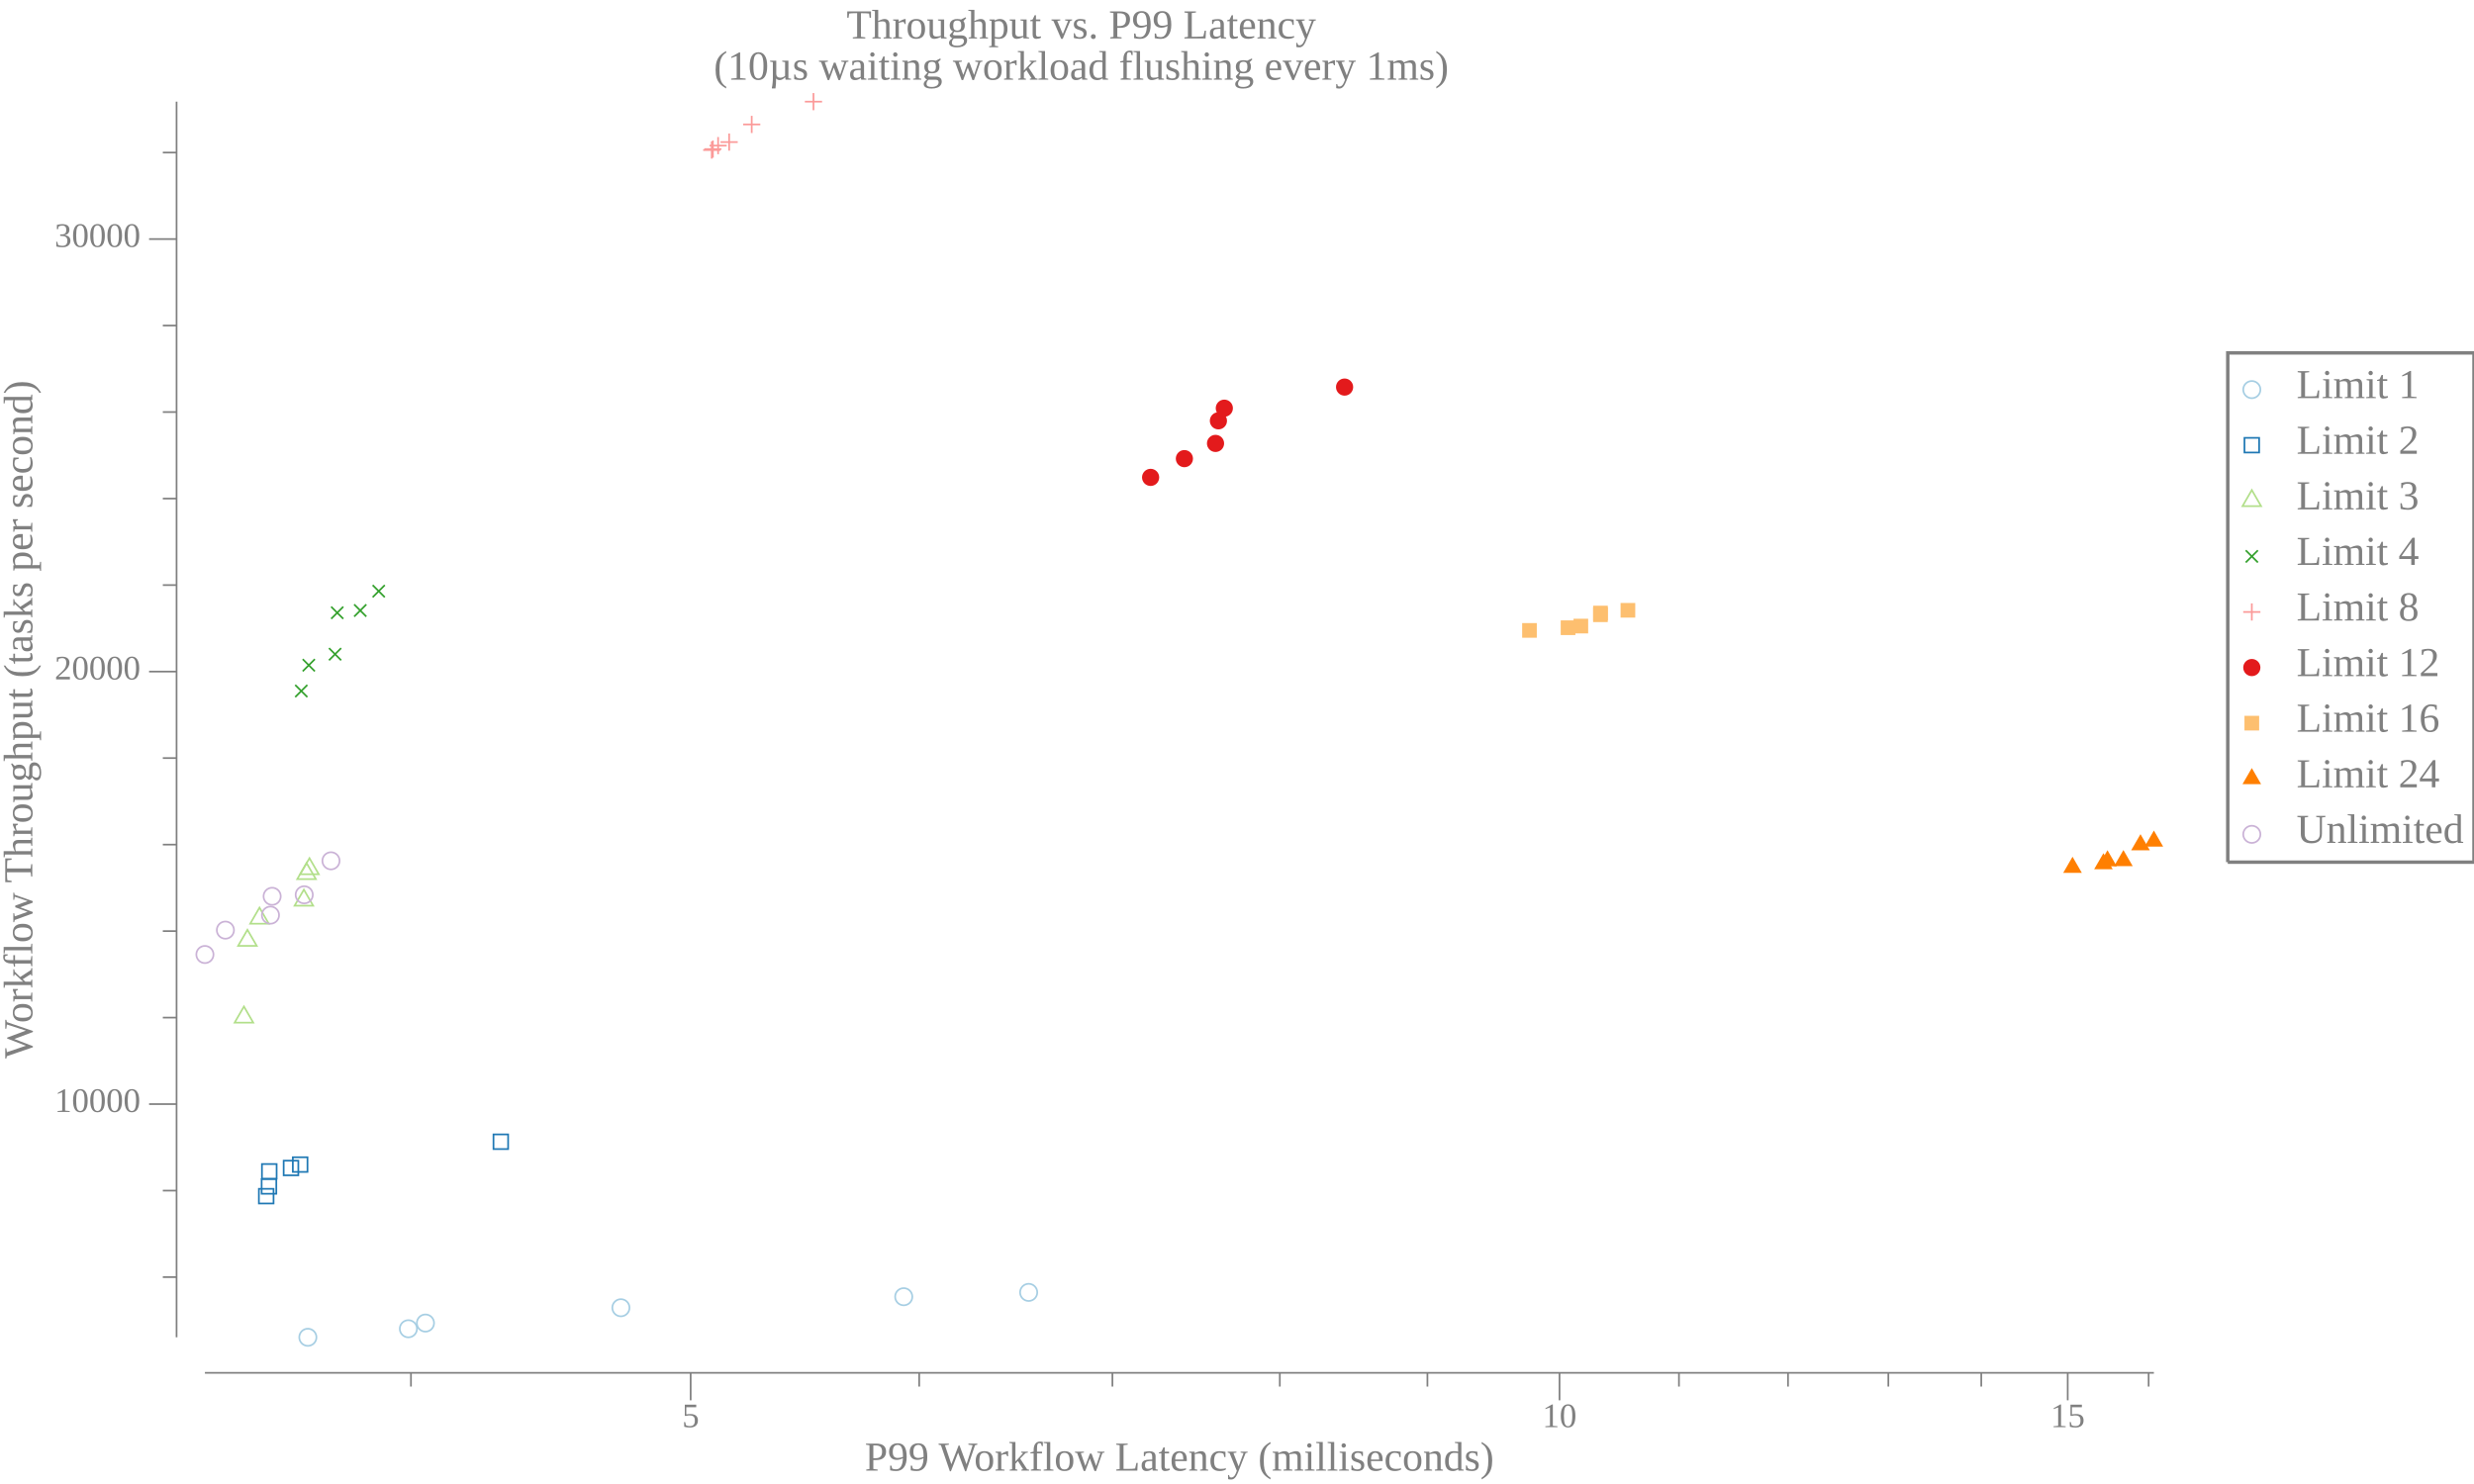
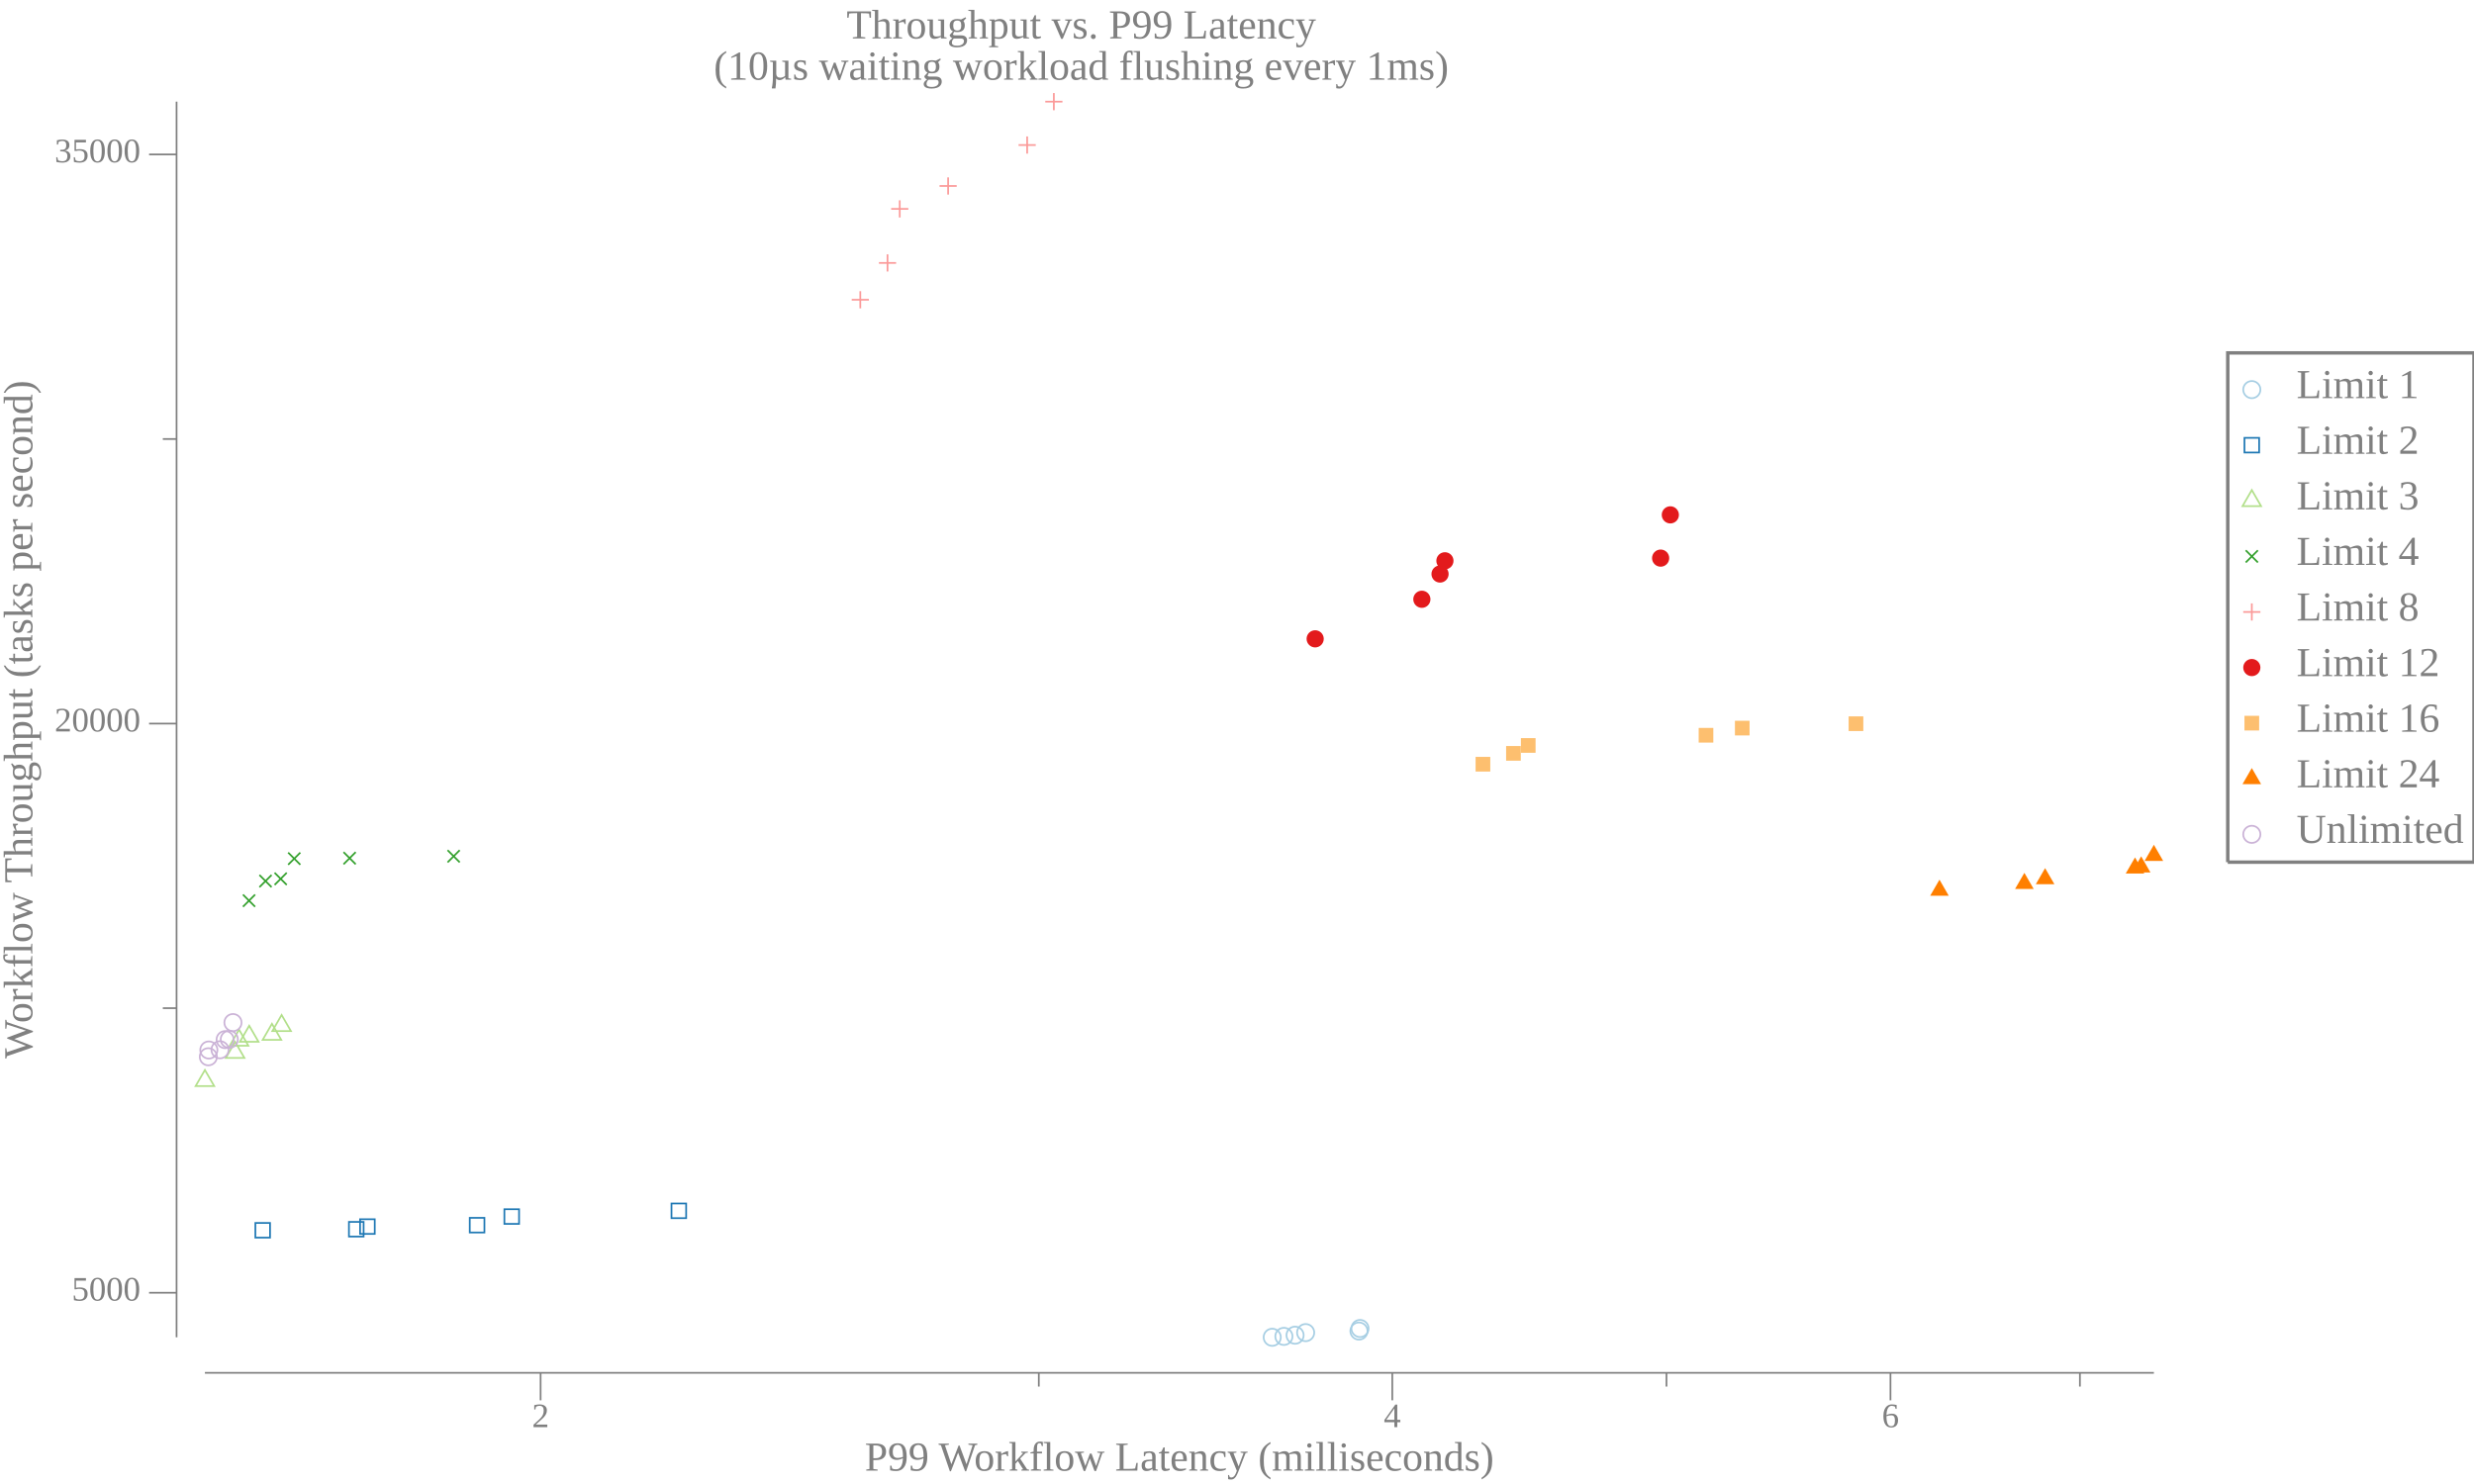
<svg xmlns="http://www.w3.org/2000/svg" width="720pt" height="432pt" viewBox="0 0 720 432">
  <g transform="scale(1, -1) translate(0, -432)">
    <path d="M657.84,318.58A2.5,2.5 0 1 1 652.84,318.58A2.5,2.5 0 1 1 657.84,318.58Z" style="fill:none;stroke:#A6CEE3;stroke-width:0.5" />
    <text x="668.34" y="-316.1" transform="scale(1, -1)" style="font-family:Liberation Serif;font-variant:normal;font-weight:normal;font-style:normal;font-size:12px;fill:#808080">Limit 1</text>
    <path d="M653.2,300.27L657.47,300.27L657.47,304.54L653.2,304.54Z" style="fill:none;stroke:#1F78B4;stroke-width:0.5" />
    <text x="668.34" y="-299.91" transform="scale(1, -1)" style="font-family:Liberation Serif;font-variant:normal;font-weight:normal;font-style:normal;font-size:12px;fill:#808080">Limit 2</text>
    <path d="M655.34,289.34L652.63,284.66L658.04,284.66Z" style="fill:none;stroke:#B2DF8A;stroke-width:0.5" />
    <text x="668.34" y="-283.73" transform="scale(1, -1)" style="font-family:Liberation Serif;font-variant:normal;font-weight:normal;font-style:normal;font-size:12px;fill:#808080">Limit 3</text>
    <path d="M653.57,268.27L657.11,271.8" style="fill:none;stroke:#33A02C;stroke-width:0.5" />
    <path d="M653.57,271.8L657.11,268.27" style="fill:none;stroke:#33A02C;stroke-width:0.5" />
    <text x="668.34" y="-267.55" transform="scale(1, -1)" style="font-family:Liberation Serif;font-variant:normal;font-weight:normal;font-style:normal;font-size:12px;fill:#808080">Limit 4</text>
    <path d="M655.34,256.35L655.34,251.35" style="fill:none;stroke:#FB9A99;stroke-width:0.5" />
    <path d="M652.84,253.85L657.84,253.85" style="fill:none;stroke:#FB9A99;stroke-width:0.5" />
    <text x="668.34" y="-251.36" transform="scale(1, -1)" style="font-family:Liberation Serif;font-variant:normal;font-weight:normal;font-style:normal;font-size:12px;fill:#808080">Limit 8</text>
    <path d="M657.84,237.67A2.5,2.5 0 1 1 652.84,237.67A2.5,2.5 0 1 1 657.84,237.67Z" style="fill:#E31A1C" />
    <text x="668.34" y="-235.18" transform="scale(1, -1)" style="font-family:Liberation Serif;font-variant:normal;font-weight:normal;font-style:normal;font-size:12px;fill:#808080">Limit 12</text>
    <path d="M653.2,219.35L657.47,219.35L657.47,223.62L653.2,223.62Z" style="fill:#FDBF6F" />
    <text x="668.34" y="-219" transform="scale(1, -1)" style="font-family:Liberation Serif;font-variant:normal;font-weight:normal;font-style:normal;font-size:12px;fill:#808080">Limit 16</text>
    <path d="M655.34,208.42L652.63,203.74L658.04,203.74Z" style="fill:#FF7F00" />
    <text x="668.34" y="-202.81" transform="scale(1, -1)" style="font-family:Liberation Serif;font-variant:normal;font-weight:normal;font-style:normal;font-size:12px;fill:#808080">Limit 24</text>
    <path d="M657.84,189.12A2.5,2.5 0 1 1 652.84,189.12A2.5,2.5 0 1 1 657.84,189.12Z" style="fill:none;stroke:#CAB2D6;stroke-width:0.5" />
    <text x="668.34" y="-186.63" transform="scale(1, -1)" style="font-family:Liberation Serif;font-variant:normal;font-weight:normal;font-style:normal;font-size:12px;fill:#808080">Unlimited</text>
    <path d="M648.34,181.02L648.34,329.27L720,329.27L720,181.02L648.34,181.02" style="fill:none;stroke:#808080" />
    <path d="M0,0L629.34,0L629.34,432L0,432Z" style="fill:#-8000000000000000-8000000000000000-8000000000000000;fill-opacity:0" />
    <text x="246.35" y="-420.81" transform="scale(1, -1)" style="font-family:Liberation Serif;font-variant:normal;font-weight:normal;font-style:normal;font-size:12px;fill:#808080">Throughput vs. P99 Latency</text>
    <text x="207.73" y="-408.81" transform="scale(1, -1)" style="font-family:Liberation Serif;font-variant:normal;font-weight:normal;font-style:normal;font-size:12px;fill:#808080">(10µs waiting workload flushing every 1ms)</text>
    <text x="251.68" y="-3.902" transform="scale(1, -1)" style="font-family:Liberation Serif;font-variant:normal;font-weight:normal;font-style:normal;font-size:12px;fill:#808080">P99 Workflow Latency (milliseconds)</text>
-     <text x="198.5" y="-16.541" transform="scale(1, -1)" style="font-family:Liberation Serif;font-variant:normal;font-weight:normal;font-style:normal;font-size:10px;fill:#808080">5</text>
-     <text x="448.86" y="-16.541" transform="scale(1, -1)" style="font-family:Liberation Serif;font-variant:normal;font-weight:normal;font-style:normal;font-size:10px;fill:#808080">10</text>
-     <text x="596.76" y="-16.541" transform="scale(1, -1)" style="font-family:Liberation Serif;font-variant:normal;font-weight:normal;font-style:normal;font-size:10px;fill:#808080">15</text>
-     <path d="M201,24.363L201,32.363" style="fill:none;stroke:#808080;stroke-width:0.5" />
-     <path d="M453.86,24.363L453.86,32.363" style="fill:none;stroke:#808080;stroke-width:0.5" />
-     <path d="M601.76,24.363L601.76,32.363" style="fill:none;stroke:#808080;stroke-width:0.5" />
-     <path d="M119.6,28.363L119.6,32.363" style="fill:none;stroke:#808080;stroke-width:0.5" />
-     <path d="M267.51,28.363L267.51,32.363" style="fill:none;stroke:#808080;stroke-width:0.5" />
-     <path d="M323.74,28.363L323.74,32.363" style="fill:none;stroke:#808080;stroke-width:0.5" />
-     <path d="M372.46,28.363L372.46,32.363" style="fill:none;stroke:#808080;stroke-width:0.5" />
-     <path d="M415.42,28.363L415.42,32.363" style="fill:none;stroke:#808080;stroke-width:0.5" />
-     <path d="M488.62,28.363L488.62,32.363" style="fill:none;stroke:#808080;stroke-width:0.5" />
-     <path d="M520.36,28.363L520.36,32.363" style="fill:none;stroke:#808080;stroke-width:0.5" />
-     <path d="M549.56,28.363L549.56,32.363" style="fill:none;stroke:#808080;stroke-width:0.5" />
-     <path d="M576.6,28.363L576.6,32.363" style="fill:none;stroke:#808080;stroke-width:0.5" />
-     <path d="M625.31,28.363L625.31,32.363" style="fill:none;stroke:#808080;stroke-width:0.5" />
+     <text x="154.83" y="-16.541" transform="scale(1, -1)" style="font-family:Liberation Serif;font-variant:normal;font-weight:normal;font-style:normal;font-size:10px;fill:#808080">2</text>
+     <text x="402.69" y="-16.541" transform="scale(1, -1)" style="font-family:Liberation Serif;font-variant:normal;font-weight:normal;font-style:normal;font-size:10px;fill:#808080">4</text>
+     <text x="547.68" y="-16.541" transform="scale(1, -1)" style="font-family:Liberation Serif;font-variant:normal;font-weight:normal;font-style:normal;font-size:10px;fill:#808080">6</text>
+     <path d="M157.33,24.363L157.33,32.363" style="fill:none;stroke:#808080;stroke-width:0.5" />
+     <path d="M405.19,24.363L405.19,32.363" style="fill:none;stroke:#808080;stroke-width:0.5" />
+     <path d="M550.18,24.363L550.18,32.363" style="fill:none;stroke:#808080;stroke-width:0.5" />
+     <path d="M302.32,28.363L302.32,32.363" style="fill:none;stroke:#808080;stroke-width:0.5" />
+     <path d="M484.99,28.363L484.99,32.363" style="fill:none;stroke:#808080;stroke-width:0.5" />
+     <path d="M605.31,28.363L605.31,32.363" style="fill:none;stroke:#808080;stroke-width:0.5" />
    <path d="M59.635,32.363L626.84,32.363" style="fill:none;stroke:#808080;stroke-width:0.5" />
    <g transform="rotate(90)">
      <text x="123.84" y="9.387" transform="scale(1, -1)" style="font-family:Liberation Serif;font-variant:normal;font-weight:normal;font-style:normal;font-size:12px;fill:#808080">Workflow Throughput (tasks per second)</text>
    </g>
-     <text x="15.885" y="-108.3" transform="scale(1, -1)" style="font-family:Liberation Serif;font-variant:normal;font-weight:normal;font-style:normal;font-size:10px;fill:#808080">10000</text>
-     <text x="15.885" y="-234.21" transform="scale(1, -1)" style="font-family:Liberation Serif;font-variant:normal;font-weight:normal;font-style:normal;font-size:10px;fill:#808080">20000</text>
-     <text x="15.885" y="-360.12" transform="scale(1, -1)" style="font-family:Liberation Serif;font-variant:normal;font-weight:normal;font-style:normal;font-size:10px;fill:#808080">30000</text>
-     <path d="M43.385,110.59L51.385,110.59" style="fill:none;stroke:#808080;stroke-width:0.5" />
-     <path d="M43.385,236.5L51.385,236.5" style="fill:none;stroke:#808080;stroke-width:0.5" />
-     <path d="M43.385,362.41L51.385,362.41" style="fill:none;stroke:#808080;stroke-width:0.5" />
-     <path d="M47.385,60.223L51.385,60.223" style="fill:none;stroke:#808080;stroke-width:0.5" />
-     <path d="M47.385,85.405L51.385,85.405" style="fill:none;stroke:#808080;stroke-width:0.5" />
-     <path d="M47.385,135.77L51.385,135.77" style="fill:none;stroke:#808080;stroke-width:0.5" />
-     <path d="M47.385,160.95L51.385,160.95" style="fill:none;stroke:#808080;stroke-width:0.5" />
-     <path d="M47.385,186.13L51.385,186.13" style="fill:none;stroke:#808080;stroke-width:0.5" />
-     <path d="M47.385,211.32L51.385,211.32" style="fill:none;stroke:#808080;stroke-width:0.5" />
-     <path d="M47.385,261.68L51.385,261.68" style="fill:none;stroke:#808080;stroke-width:0.5" />
-     <path d="M47.385,286.86L51.385,286.86" style="fill:none;stroke:#808080;stroke-width:0.5" />
-     <path d="M47.385,312.05L51.385,312.05" style="fill:none;stroke:#808080;stroke-width:0.5" />
-     <path d="M47.385,337.23L51.385,337.23" style="fill:none;stroke:#808080;stroke-width:0.5" />
-     <path d="M47.385,387.59L51.385,387.59" style="fill:none;stroke:#808080;stroke-width:0.5" />
+     <text x="20.885" y="-53.391" transform="scale(1, -1)" style="font-family:Liberation Serif;font-variant:normal;font-weight:normal;font-style:normal;font-size:10px;fill:#808080">5000</text>
+     <text x="15.885" y="-219.07" transform="scale(1, -1)" style="font-family:Liberation Serif;font-variant:normal;font-weight:normal;font-style:normal;font-size:10px;fill:#808080">20000</text>
+     <text x="15.885" y="-384.75" transform="scale(1, -1)" style="font-family:Liberation Serif;font-variant:normal;font-weight:normal;font-style:normal;font-size:10px;fill:#808080">35000</text>
+     <path d="M43.385,55.676L51.385,55.676" style="fill:none;stroke:#808080;stroke-width:0.5" />
+     <path d="M43.385,221.36L51.385,221.36" style="fill:none;stroke:#808080;stroke-width:0.5" />
+     <path d="M43.385,387.04L51.385,387.04" style="fill:none;stroke:#808080;stroke-width:0.5" />
+     <path d="M47.385,138.52L51.385,138.52" style="fill:none;stroke:#808080;stroke-width:0.5" />
+     <path d="M47.385,304.2L51.385,304.2" style="fill:none;stroke:#808080;stroke-width:0.5" />
    <path d="M51.385,42.709L51.385,402.41" style="fill:none;stroke:#808080;stroke-width:0.5" />
-     <path d="M92.094,42.709A2.5,2.5 0 1 1 87.094,42.709A2.5,2.5 0 1 1 92.094,42.709Z" style="fill:none;stroke:#A6CEE3;stroke-width:0.5" />
-     <path d="M121.35,45.189A2.5,2.5 0 1 1 116.35,45.189A2.5,2.5 0 1 1 121.35,45.189Z" style="fill:none;stroke:#A6CEE3;stroke-width:0.5" />
-     <path d="M126.32,46.851A2.5,2.5 0 1 1 121.32,46.851A2.5,2.5 0 1 1 126.32,46.851Z" style="fill:none;stroke:#A6CEE3;stroke-width:0.5" />
-     <path d="M183.2,51.309A2.5,2.5 0 1 1 178.2,51.309A2.5,2.5 0 1 1 183.2,51.309Z" style="fill:none;stroke:#A6CEE3;stroke-width:0.5" />
-     <path d="M265.51,54.519A2.5,2.5 0 1 1 260.51,54.519A2.5,2.5 0 1 1 265.51,54.519Z" style="fill:none;stroke:#A6CEE3;stroke-width:0.5" />
-     <path d="M301.87,55.779A2.5,2.5 0 1 1 296.87,55.779A2.5,2.5 0 1 1 301.87,55.779Z" style="fill:none;stroke:#A6CEE3;stroke-width:0.5" />
-     <path d="M75.339,81.66L79.607,81.66L79.607,85.928L75.339,85.928Z" style="fill:none;stroke:#1F78B4;stroke-width:0.5" />
-     <path d="M76.142,84.493L80.41,84.493L80.41,88.761L76.142,88.761Z" style="fill:none;stroke:#1F78B4;stroke-width:0.5" />
-     <path d="M76.232,88.875L80.5,88.875L80.5,93.142L76.232,93.142Z" style="fill:none;stroke:#1F78B4;stroke-width:0.5" />
-     <path d="M82.554,89.857L86.822,89.857L86.822,94.125L82.554,94.125Z" style="fill:none;stroke:#1F78B4;stroke-width:0.5" />
-     <path d="M85.221,90.851L89.489,90.851L89.489,95.119L85.221,95.119Z" style="fill:none;stroke:#1F78B4;stroke-width:0.5" />
-     <path d="M143.62,97.5L147.88,97.5L147.88,101.77L143.62,101.77Z" style="fill:none;stroke:#1F78B4;stroke-width:0.5" />
-     <path d="M70.994,139L68.288,134.31L73.7,134.31Z" style="fill:none;stroke:#B2DF8A;stroke-width:0.5" />
-     <path d="M72.008,161.34L69.301,156.66L74.714,156.66Z" style="fill:none;stroke:#B2DF8A;stroke-width:0.5" />
-     <path d="M75.52,167.79L72.814,163.1L78.227,163.1Z" style="fill:none;stroke:#B2DF8A;stroke-width:0.5" />
-     <path d="M88.436,173.03L85.73,168.34L91.142,168.34Z" style="fill:none;stroke:#B2DF8A;stroke-width:0.5" />
-     <path d="M89.217,180.77L86.511,176.09L91.923,176.09Z" style="fill:none;stroke:#B2DF8A;stroke-width:0.5" />
-     <path d="M90.066,182.18L87.36,177.5L92.773,177.5Z" style="fill:none;stroke:#B2DF8A;stroke-width:0.5" />
-     <path d="M85.91,229.08L89.446,232.61" style="fill:none;stroke:#33A02C;stroke-width:0.5" />
-     <path d="M85.91,232.61L89.446,229.08" style="fill:none;stroke:#33A02C;stroke-width:0.5" />
-     <path d="M88.095,236.58L91.63,240.12" style="fill:none;stroke:#33A02C;stroke-width:0.5" />
-     <path d="M88.095,240.12L91.63,236.58" style="fill:none;stroke:#33A02C;stroke-width:0.5" />
-     <path d="M95.747,239.79L99.282,243.33" style="fill:none;stroke:#33A02C;stroke-width:0.5" />
-     <path d="M95.747,243.33L99.282,239.79" style="fill:none;stroke:#33A02C;stroke-width:0.5" />
-     <path d="M96.374,251.86L99.909,255.39" style="fill:none;stroke:#33A02C;stroke-width:0.5" />
-     <path d="M96.374,255.39L99.909,251.86" style="fill:none;stroke:#33A02C;stroke-width:0.5" />
-     <path d="M103.07,252.51L106.61,256.05" style="fill:none;stroke:#33A02C;stroke-width:0.5" />
-     <path d="M103.07,256.05L106.61,252.51" style="fill:none;stroke:#33A02C;stroke-width:0.5" />
-     <path d="M108.45,258.14L111.98,261.67" style="fill:none;stroke:#33A02C;stroke-width:0.5" />
-     <path d="M108.45,261.67L111.98,258.14" style="fill:none;stroke:#33A02C;stroke-width:0.5" />
-     <path d="M207.14,390.82L207.14,385.82" style="fill:none;stroke:#FB9A99;stroke-width:0.5" />
-     <path d="M204.64,388.32L209.64,388.32" style="fill:none;stroke:#FB9A99;stroke-width:0.5" />
-     <path d="M207.47,391.1L207.47,386.1" style="fill:none;stroke:#FB9A99;stroke-width:0.5" />
-     <path d="M204.97,388.6L209.97,388.6" style="fill:none;stroke:#FB9A99;stroke-width:0.5" />
-     <path d="M208.99,392.11L208.99,387.11" style="fill:none;stroke:#FB9A99;stroke-width:0.5" />
-     <path d="M206.49,389.61L211.49,389.61" style="fill:none;stroke:#FB9A99;stroke-width:0.5" />
-     <path d="M212.2,393.14L212.2,388.14" style="fill:none;stroke:#FB9A99;stroke-width:0.5" />
-     <path d="M209.7,390.64L214.7,390.64" style="fill:none;stroke:#FB9A99;stroke-width:0.5" />
-     <path d="M218.77,398.28L218.77,393.28" style="fill:none;stroke:#FB9A99;stroke-width:0.5" />
-     <path d="M216.27,395.78L221.27,395.78" style="fill:none;stroke:#FB9A99;stroke-width:0.5" />
-     <path d="M236.74,404.91L236.74,399.91" style="fill:none;stroke:#FB9A99;stroke-width:0.5" />
-     <path d="M234.24,402.41L239.24,402.41" style="fill:none;stroke:#FB9A99;stroke-width:0.5" />
-     <path d="M337.36,293.03A2.5,2.5 0 1 1 332.36,293.03A2.5,2.5 0 1 1 337.36,293.03Z" style="fill:#E31A1C" />
-     <path d="M347.19,298.49A2.5,2.5 0 1 1 342.19,298.49A2.5,2.5 0 1 1 347.19,298.49Z" style="fill:#E31A1C" />
-     <path d="M356.25,302.92A2.5,2.5 0 1 1 351.25,302.92A2.5,2.5 0 1 1 356.25,302.92Z" style="fill:#E31A1C" />
-     <path d="M357.09,309.5A2.5,2.5 0 1 1 352.09,309.5A2.5,2.5 0 1 1 357.09,309.5Z" style="fill:#E31A1C" />
-     <path d="M358.81,313.17A2.5,2.5 0 1 1 353.81,313.17A2.5,2.5 0 1 1 358.81,313.17Z" style="fill:#E31A1C" />
-     <path d="M393.81,319.32A2.5,2.5 0 1 1 388.81,319.32A2.5,2.5 0 1 1 393.81,319.32Z" style="fill:#E31A1C" />
-     <path d="M442.99,246.35L447.25,246.35L447.25,250.62L442.99,250.62Z" style="fill:#FDBF6F" />
-     <path d="M454.21,247.13L458.48,247.13L458.48,251.4L454.21,251.4Z" style="fill:#FDBF6F" />
-     <path d="M457.94,247.61L462.2,247.61L462.2,251.88L457.94,251.88Z" style="fill:#FDBF6F" />
-     <path d="M463.64,250.91L467.9,250.91L467.9,255.18L463.64,255.18Z" style="fill:#FDBF6F" />
-     <path d="M463.65,251.4L467.92,251.4L467.92,255.67L463.65,255.67Z" style="fill:#FDBF6F" />
-     <path d="M471.63,252.21L475.9,252.21L475.9,256.47L471.63,256.47Z" style="fill:#FDBF6F" />
-     <path d="M603.16,182.6L600.45,177.91L605.87,177.91Z" style="fill:#FF7F00" />
-     <path d="M612.16,183.64L609.45,178.96L614.86,178.96Z" style="fill:#FF7F00" />
-     <path d="M613.33,184.5L610.63,179.81L616.04,179.81Z" style="fill:#FF7F00" />
-     <path d="M617.97,184.55L615.26,179.86L620.68,179.86Z" style="fill:#FF7F00" />
-     <path d="M622.94,189.17L620.23,184.48L625.65,184.48Z" style="fill:#FF7F00" />
-     <path d="M626.84,190.23L624.13,185.54L629.54,185.54Z" style="fill:#FF7F00" />
-     <path d="M62.135,154.14A2.5,2.5 0 1 1 57.135,154.14A2.5,2.5 0 1 1 62.135,154.14Z" style="fill:none;stroke:#CAB2D6;stroke-width:0.5" />
-     <path d="M68.097,161.24A2.5,2.5 0 1 1 63.097,161.24A2.5,2.5 0 1 1 68.097,161.24Z" style="fill:none;stroke:#CAB2D6;stroke-width:0.5" />
-     <path d="M81.213,165.6A2.5,2.5 0 1 1 76.213,165.6A2.5,2.5 0 1 1 81.213,165.6Z" style="fill:none;stroke:#CAB2D6;stroke-width:0.5" />
-     <path d="M81.699,171.08A2.5,2.5 0 1 1 76.699,171.08A2.5,2.5 0 1 1 81.699,171.08Z" style="fill:none;stroke:#CAB2D6;stroke-width:0.5" />
-     <path d="M91.038,171.52A2.5,2.5 0 1 1 86.038,171.52A2.5,2.5 0 1 1 91.038,171.52Z" style="fill:none;stroke:#CAB2D6;stroke-width:0.5" />
-     <path d="M98.825,181.41A2.5,2.5 0 1 1 93.825,181.41A2.5,2.5 0 1 1 98.825,181.41Z" style="fill:none;stroke:#CAB2D6;stroke-width:0.5" />
+     <path d="M372.75,42.709A2.5,2.5 0 1 1 367.75,42.709A2.5,2.5 0 1 1 372.75,42.709Z" style="fill:none;stroke:#A6CEE3;stroke-width:0.5" />
+     <path d="M376.15,42.974A2.5,2.5 0 1 1 371.15,42.974A2.5,2.5 0 1 1 376.15,42.974Z" style="fill:none;stroke:#A6CEE3;stroke-width:0.5" />
+     <path d="M379.4,43.316A2.5,2.5 0 1 1 374.4,43.316A2.5,2.5 0 1 1 379.4,43.316Z" style="fill:none;stroke:#A6CEE3;stroke-width:0.5" />
+     <path d="M382.48,44.068A2.5,2.5 0 1 1 377.48,44.068A2.5,2.5 0 1 1 382.48,44.068Z" style="fill:none;stroke:#A6CEE3;stroke-width:0.5" />
+     <path d="M397.99,44.52A2.5,2.5 0 1 1 392.99,44.52A2.5,2.5 0 1 1 397.99,44.52Z" style="fill:none;stroke:#A6CEE3;stroke-width:0.5" />
+     <path d="M398.3,45.272A2.5,2.5 0 1 1 393.3,45.272A2.5,2.5 0 1 1 398.3,45.272Z" style="fill:none;stroke:#A6CEE3;stroke-width:0.5" />
+     <path d="M74.319,71.723L78.587,71.723L78.587,75.991L74.319,75.991Z" style="fill:none;stroke:#1F78B4;stroke-width:0.5" />
+     <path d="M101.55,72.032L105.82,72.032L105.82,76.3L101.55,76.3Z" style="fill:none;stroke:#1F78B4;stroke-width:0.5" />
+     <path d="M104.79,72.805L109.06,72.805L109.06,77.073L104.79,77.073Z" style="fill:none;stroke:#1F78B4;stroke-width:0.5" />
+     <path d="M136.71,73.214L140.98,73.214L140.98,77.482L136.71,77.482Z" style="fill:none;stroke:#1F78B4;stroke-width:0.5" />
+     <path d="M146.79,75.721L151.06,75.721L151.06,79.989L146.79,79.989Z" style="fill:none;stroke:#1F78B4;stroke-width:0.5" />
+     <path d="M195.42,77.389L199.69,77.389L199.69,81.657L195.42,81.657Z" style="fill:none;stroke:#1F78B4;stroke-width:0.5" />
+     <path d="M59.635,120.52L56.928,115.84L62.341,115.84Z" style="fill:none;stroke:#B2DF8A;stroke-width:0.5" />
+     <path d="M68.427,128.72L65.721,124.03L71.133,124.03Z" style="fill:none;stroke:#B2DF8A;stroke-width:0.5" />
+     <path d="M69.573,132.27L66.866,127.59L72.279,127.59Z" style="fill:none;stroke:#B2DF8A;stroke-width:0.5" />
+     <path d="M72.529,133.41L69.822,128.73L75.235,128.73Z" style="fill:none;stroke:#B2DF8A;stroke-width:0.5" />
+     <path d="M79.148,133.98L76.442,129.29L81.854,129.29Z" style="fill:none;stroke:#B2DF8A;stroke-width:0.5" />
+     <path d="M81.962,136.54L79.256,131.85L84.668,131.85Z" style="fill:none;stroke:#B2DF8A;stroke-width:0.5" />
+     <path d="M70.706,168.04L74.241,171.58" style="fill:none;stroke:#33A02C;stroke-width:0.5" />
+     <path d="M70.706,171.58L74.241,168.04" style="fill:none;stroke:#33A02C;stroke-width:0.5" />
+     <path d="M75.502,173.75L79.037,177.29" style="fill:none;stroke:#33A02C;stroke-width:0.5" />
+     <path d="M75.502,177.29L79.037,173.75" style="fill:none;stroke:#33A02C;stroke-width:0.5" />
+     <path d="M79.913,174.4L83.448,177.94" style="fill:none;stroke:#33A02C;stroke-width:0.5" />
+     <path d="M79.913,177.94L83.448,174.4" style="fill:none;stroke:#33A02C;stroke-width:0.5" />
+     <path d="M83.864,180.28L87.4,183.81" style="fill:none;stroke:#33A02C;stroke-width:0.5" />
+     <path d="M83.864,183.81L87.4,180.28" style="fill:none;stroke:#33A02C;stroke-width:0.5" />
+     <path d="M99.98,180.41L103.52,183.95" style="fill:none;stroke:#33A02C;stroke-width:0.5" />
+     <path d="M99.98,183.95L103.52,180.41" style="fill:none;stroke:#33A02C;stroke-width:0.5" />
+     <path d="M130.26,180.97L133.79,184.51" style="fill:none;stroke:#33A02C;stroke-width:0.5" />
+     <path d="M130.26,184.51L133.79,180.97" style="fill:none;stroke:#33A02C;stroke-width:0.5" />
+     <path d="M250.37,347.24L250.37,342.24" style="fill:none;stroke:#FB9A99;stroke-width:0.5" />
+     <path d="M247.87,344.74L252.87,344.74" style="fill:none;stroke:#FB9A99;stroke-width:0.5" />
+     <path d="M258.29,357.96L258.29,352.96" style="fill:none;stroke:#FB9A99;stroke-width:0.5" />
+     <path d="M255.79,355.46L260.79,355.46" style="fill:none;stroke:#FB9A99;stroke-width:0.5" />
+     <path d="M261.85,373.69L261.85,368.69" style="fill:none;stroke:#FB9A99;stroke-width:0.5" />
+     <path d="M259.35,371.19L264.35,371.19" style="fill:none;stroke:#FB9A99;stroke-width:0.5" />
+     <path d="M275.93,380.36L275.93,375.36" style="fill:none;stroke:#FB9A99;stroke-width:0.5" />
+     <path d="M273.43,377.86L278.43,377.86" style="fill:none;stroke:#FB9A99;stroke-width:0.5" />
+     <path d="M298.93,392.28L298.93,387.28" style="fill:none;stroke:#FB9A99;stroke-width:0.5" />
+     <path d="M296.43,389.78L301.43,389.78" style="fill:none;stroke:#FB9A99;stroke-width:0.5" />
+     <path d="M306.7,404.91L306.7,399.91" style="fill:none;stroke:#FB9A99;stroke-width:0.5" />
+     <path d="M304.2,402.41L309.2,402.41" style="fill:none;stroke:#FB9A99;stroke-width:0.5" />
+     <path d="M385.25,246.03A2.5,2.5 0 1 1 380.25,246.03A2.5,2.5 0 1 1 385.25,246.03Z" style="fill:#E31A1C" />
+     <path d="M416.3,257.55A2.5,2.5 0 1 1 411.3,257.55A2.5,2.5 0 1 1 416.3,257.55Z" style="fill:#E31A1C" />
+     <path d="M421.59,264.9A2.5,2.5 0 1 1 416.59,264.9A2.5,2.5 0 1 1 421.59,264.9Z" style="fill:#E31A1C" />
+     <path d="M423.01,268.75A2.5,2.5 0 1 1 418.01,268.75A2.5,2.5 0 1 1 423.01,268.75Z" style="fill:#E31A1C" />
+     <path d="M485.79,269.53A2.5,2.5 0 1 1 480.79,269.53A2.5,2.5 0 1 1 485.79,269.53Z" style="fill:#E31A1C" />
+     <path d="M488.61,282.12A2.5,2.5 0 1 1 483.61,282.12A2.5,2.5 0 1 1 488.61,282.12Z" style="fill:#E31A1C" />
+     <path d="M429.44,207.4L433.71,207.4L433.71,211.67L429.44,211.67Z" style="fill:#FDBF6F" />
+     <path d="M438.32,210.56L442.59,210.56L442.59,214.83L438.32,214.83Z" style="fill:#FDBF6F" />
+     <path d="M442.62,212.86L446.89,212.86L446.89,217.13L442.62,217.13Z" style="fill:#FDBF6F" />
+     <path d="M494.36,215.83L498.62,215.83L498.62,220.1L494.36,220.1Z" style="fill:#FDBF6F" />
+     <path d="M504.91,217.91L509.17,217.91L509.17,222.18L504.91,222.18Z" style="fill:#FDBF6F" />
+     <path d="M538,219.19L542.27,219.19L542.27,223.46L538,223.46Z" style="fill:#FDBF6F" />
+     <path d="M564.44,175.93L561.73,171.24L567.14,171.24Z" style="fill:#FF7F00" />
+     <path d="M589.15,177.91L586.44,173.23L591.85,173.23Z" style="fill:#FF7F00" />
+     <path d="M595.18,179.28L592.47,174.6L597.89,174.6Z" style="fill:#FF7F00" />
+     <path d="M621.35,182.4L618.64,177.71L624.05,177.71Z" style="fill:#FF7F00" />
+     <path d="M623.14,182.72L620.43,178.03L625.84,178.03Z" style="fill:#FF7F00" />
+     <path d="M626.84,186.08L624.13,181.39L629.54,181.39Z" style="fill:#FF7F00" />
+     <path d="M63.13,124.37A2.5,2.5 0 1 1 58.13,124.37A2.5,2.5 0 1 1 63.13,124.37Z" style="fill:none;stroke:#CAB2D6;stroke-width:0.5" />
+     <path d="M63.278,126.34A2.5,2.5 0 1 1 58.278,126.34A2.5,2.5 0 1 1 63.278,126.34Z" style="fill:none;stroke:#CAB2D6;stroke-width:0.5" />
+     <path d="M66.528,126.41A2.5,2.5 0 1 1 61.528,126.41A2.5,2.5 0 1 1 66.528,126.41Z" style="fill:none;stroke:#CAB2D6;stroke-width:0.5" />
+     <path d="M68.022,129.36A2.5,2.5 0 1 1 63.022,129.36A2.5,2.5 0 1 1 68.022,129.36Z" style="fill:none;stroke:#CAB2D6;stroke-width:0.5" />
+     <path d="M69.229,129.44A2.5,2.5 0 1 1 64.229,129.44A2.5,2.5 0 1 1 69.229,129.44Z" style="fill:none;stroke:#CAB2D6;stroke-width:0.5" />
+     <path d="M70.297,134.32A2.5,2.5 0 1 1 65.297,134.32A2.5,2.5 0 1 1 70.297,134.32Z" style="fill:none;stroke:#CAB2D6;stroke-width:0.5" />
  </g>
</svg>
